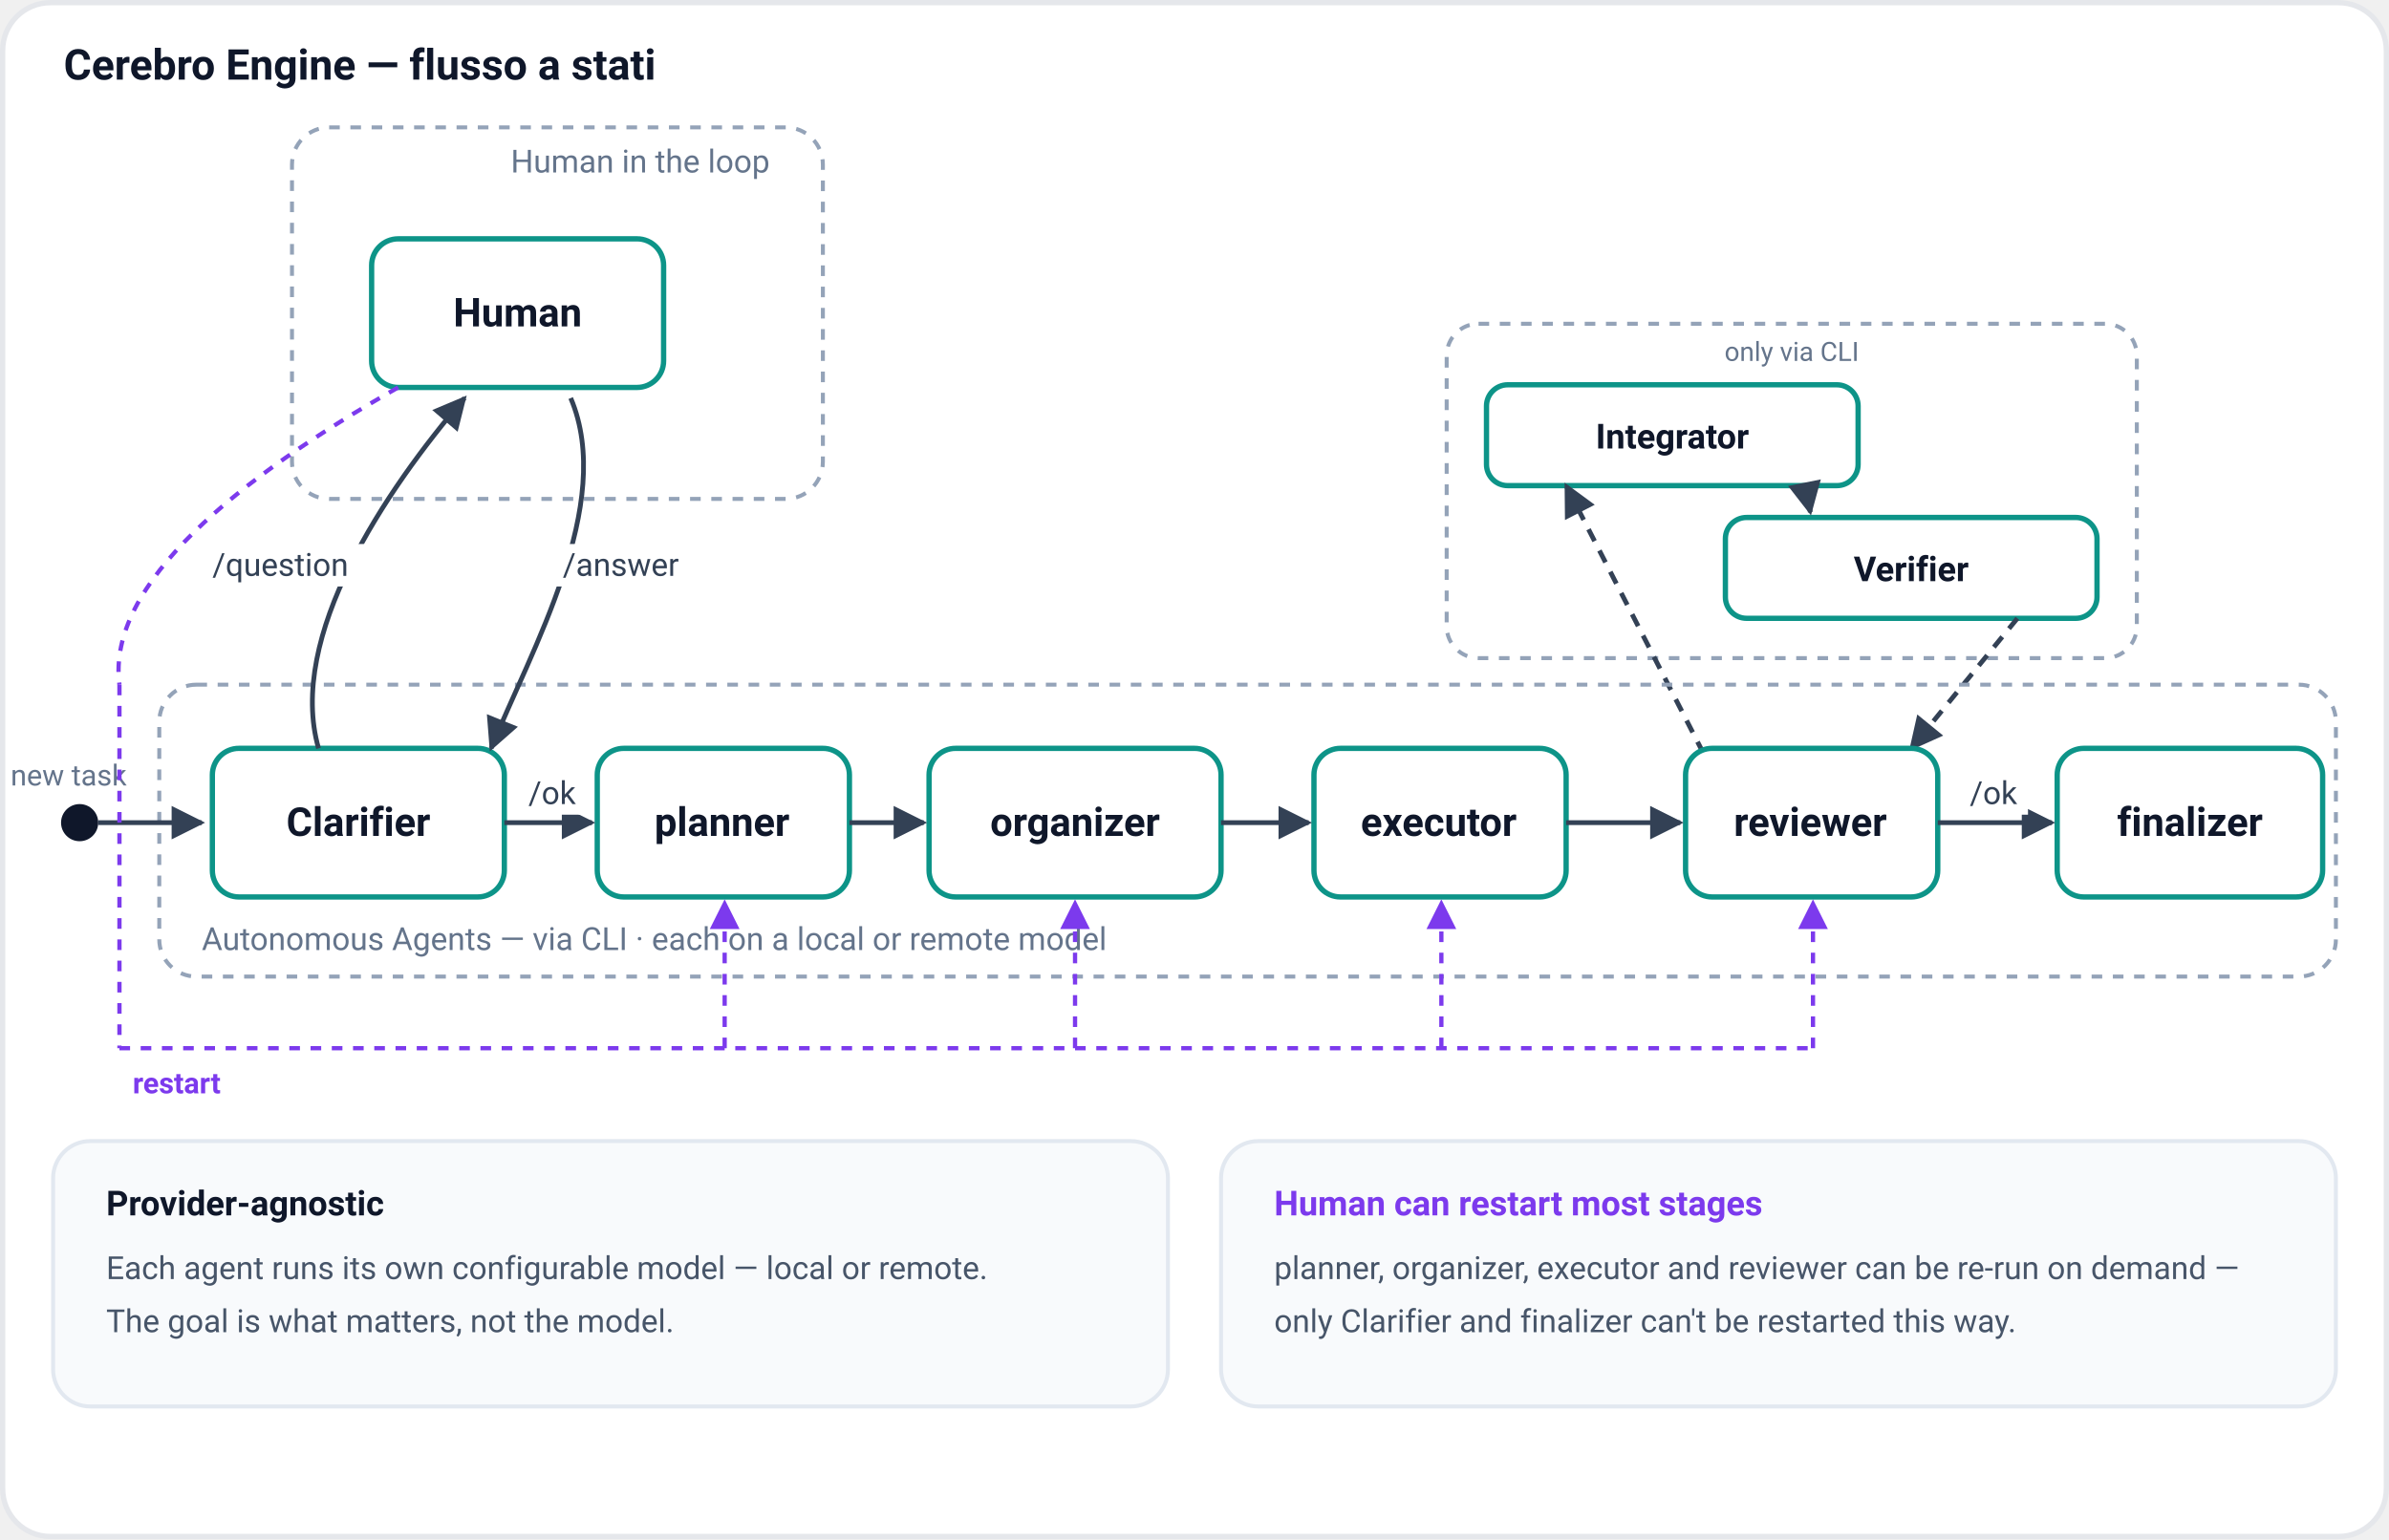
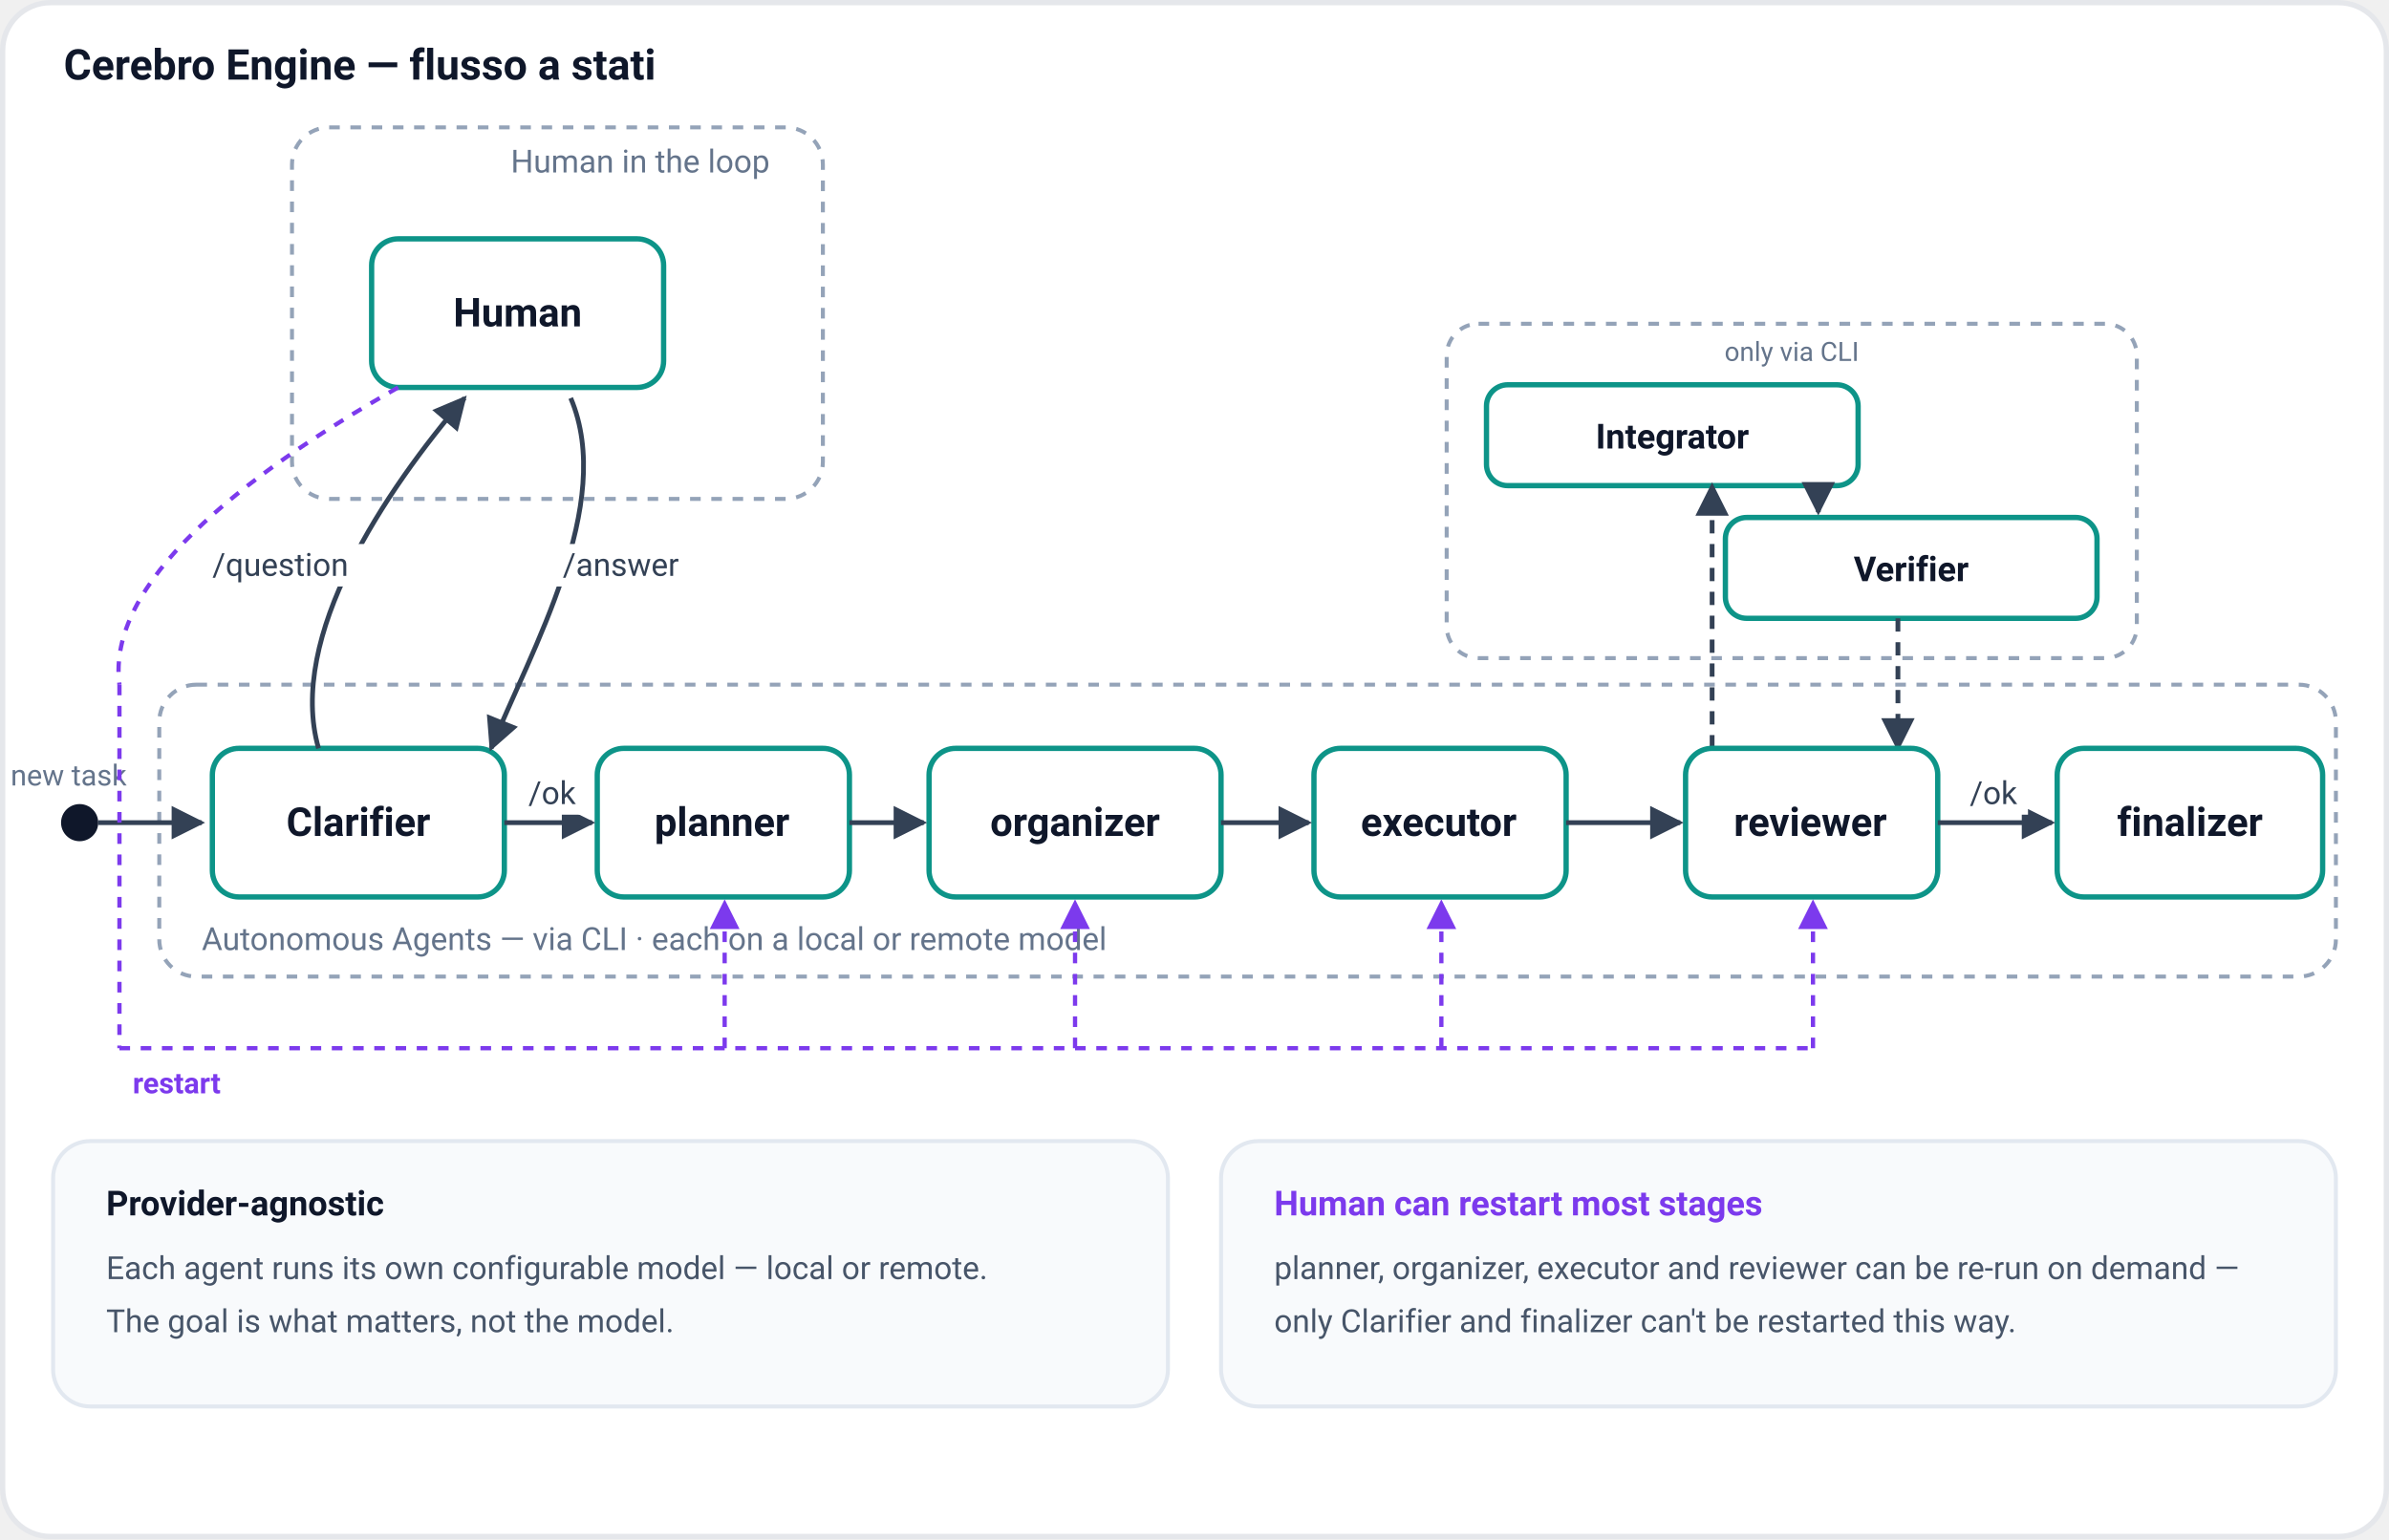
<svg xmlns="http://www.w3.org/2000/svg" viewBox="0 0 900 580" font-family="-apple-system, BlinkMacSystemFont, 'Segoe UI', Roboto, 'Helvetica Neue', Arial, sans-serif">
  <defs>
    <marker id="arrow" viewBox="0 0 10 10" refX="9" refY="5" markerWidth="7" markerHeight="7" orient="auto-start-reverse">
      <path d="M0,0 L10,5 L0,10 z" fill="#334155" />
    </marker>
    <marker id="arrow-violet" viewBox="0 0 10 10" refX="9" refY="5" markerWidth="7" markerHeight="7" orient="auto-start-reverse">
      <path d="M0,0 L10,5 L0,10 z" fill="#7c3aed" />
    </marker>
  </defs>
  <rect x="1" y="1" width="898" height="578" rx="18" fill="#ffffff" stroke="#e5e7eb" stroke-width="2" />
  <text x="24" y="30" font-size="16" font-weight="700" fill="#0f172a">Cerebro Engine — flusso a stati</text>
  <rect x="110" y="48" width="200" height="140" rx="14" fill="none" stroke="#94a3b8" stroke-width="1.5" stroke-dasharray="4 4" />
  <text x="290" y="65" font-size="12" fill="#64748b" text-anchor="end">Human in the loop</text>
  <rect x="140" y="90" width="110" height="56" rx="10" fill="#ffffff" stroke="#0d9488" stroke-width="2" />
  <text x="195" y="123" font-size="15" font-weight="600" fill="#0f172a" text-anchor="middle">Human</text>
  <rect x="545" y="122" width="260" height="126" rx="12" fill="none" stroke="#94a3b8" stroke-width="1.5" stroke-dasharray="4 4" />
  <text x="675" y="136" font-size="10" fill="#64748b" text-anchor="middle">only via CLI</text>
  <rect x="560" y="145" width="140" height="38" rx="8" fill="#ffffff" stroke="#0d9488" stroke-width="2" />
  <text x="630" y="169" font-size="13" font-weight="600" fill="#0f172a" text-anchor="middle">Integrator</text>
  <rect x="650" y="195" width="140" height="38" rx="8" fill="#ffffff" stroke="#0d9488" stroke-width="2" />
  <text x="720" y="219" font-size="13" font-weight="600" fill="#0f172a" text-anchor="middle">Verifier</text>
-   <line x1="680" y1="183" x2="682" y2="193" stroke="#334155" stroke-width="1.8" marker-end="url(#arrow)" />
-   <line x1="650" y1="300" x2="590" y2="183" stroke="#334155" stroke-width="1.8" stroke-dasharray="5 4" marker-end="url(#arrow)" />
-   <line x1="760" y1="233" x2="720" y2="282" stroke="#334155" stroke-width="1.8" stroke-dasharray="5 4" marker-end="url(#arrow)" />
+   <line x1="685" y1="183" x2="685" y2="193" stroke="#334155" stroke-width="1.8" marker-end="url(#arrow)" />
+   <line x1="645" y1="300" x2="645" y2="183" stroke="#334155" stroke-width="1.8" stroke-dasharray="5 4" marker-end="url(#arrow)" />
+   <line x1="715" y1="233" x2="715" y2="282" stroke="#334155" stroke-width="1.8" stroke-dasharray="5 4" marker-end="url(#arrow)" />
  <rect x="60" y="258" width="820" height="110" rx="14" fill="none" stroke="#94a3b8" stroke-width="1.5" stroke-dasharray="4 4" />
  <text x="76" y="358" font-size="12" fill="#64748b">Autonomous Agents — via CLI · each on a local or remote model</text>
  <circle cx="30" cy="310" r="7" fill="#0f172a" />
  <text x="4" y="296" font-size="11" fill="#64748b">new task</text>
  <line x1="37" y1="310" x2="76" y2="310" stroke="#334155" stroke-width="1.8" marker-end="url(#arrow)" />
  <rect x="80" y="282" width="110" height="56" rx="10" fill="#ffffff" stroke="#0d9488" stroke-width="2" />
  <text x="135" y="315" font-size="15" font-weight="600" fill="#0f172a" text-anchor="middle">Clarifier</text>
  <rect x="225" y="282" width="95" height="56" rx="10" fill="#ffffff" stroke="#0d9488" stroke-width="2" />
  <text x="272" y="315" font-size="15" font-weight="600" fill="#0f172a" text-anchor="middle">planner</text>
  <rect x="350" y="282" width="110" height="56" rx="10" fill="#ffffff" stroke="#0d9488" stroke-width="2" />
  <text x="405" y="315" font-size="15" font-weight="600" fill="#0f172a" text-anchor="middle">organizer</text>
  <rect x="495" y="282" width="95" height="56" rx="10" fill="#ffffff" stroke="#0d9488" stroke-width="2" />
  <text x="542" y="315" font-size="15" font-weight="600" fill="#0f172a" text-anchor="middle">executor</text>
  <rect x="635" y="282" width="95" height="56" rx="10" fill="#ffffff" stroke="#0d9488" stroke-width="2" />
  <text x="682" y="315" font-size="15" font-weight="600" fill="#0f172a" text-anchor="middle">reviewer</text>
  <rect x="775" y="282" width="100" height="56" rx="10" fill="#ffffff" stroke="#0d9488" stroke-width="2" />
  <text x="825" y="315" font-size="15" font-weight="600" fill="#0f172a" text-anchor="middle">finalizer</text>
  <line x1="190" y1="310" x2="223" y2="310" stroke="#334155" stroke-width="1.8" marker-end="url(#arrow)" />
  <line x1="320" y1="310" x2="348" y2="310" stroke="#334155" stroke-width="1.8" marker-end="url(#arrow)" />
  <line x1="460" y1="310" x2="493" y2="310" stroke="#334155" stroke-width="1.8" marker-end="url(#arrow)" />
  <line x1="590" y1="310" x2="633" y2="310" stroke="#334155" stroke-width="1.8" marker-end="url(#arrow)" />
  <line x1="730" y1="310" x2="773" y2="310" stroke="#334155" stroke-width="1.8" marker-end="url(#arrow)" />
  <rect x="195" y="291" width="26" height="16" fill="#ffffff" />
  <text x="208" y="303" font-size="12" fill="#334155" text-anchor="middle">/ok</text>
  <rect x="738" y="291" width="26" height="16" fill="#ffffff" />
  <text x="751" y="303" font-size="12" fill="#334155" text-anchor="middle">/ok</text>
  <path d="M120,282 C108,240 145,185 175,150" fill="none" stroke="#334155" stroke-width="1.8" marker-end="url(#arrow)" />
  <rect x="76" y="205" width="66" height="16" fill="#ffffff" />
  <text x="80" y="217" font-size="12" fill="#334155">/question</text>
  <path d="M215,150 C232,190 200,245 185,282" fill="none" stroke="#334155" stroke-width="1.8" marker-end="url(#arrow)" />
  <rect x="208" y="205" width="60" height="16" fill="#ffffff" />
  <text x="212" y="217" font-size="12" fill="#334155">/answer</text>
  <path d="M150,146 C 90,180 40,220 45,258" fill="none" stroke="#7c3aed" stroke-width="1.6" stroke-dasharray="4 4" />
  <line x1="45" y1="258" x2="45" y2="395" stroke="#7c3aed" stroke-width="1.6" stroke-dasharray="4 4" />
  <line x1="45" y1="395" x2="683" y2="395" stroke="#7c3aed" stroke-width="1.6" stroke-dasharray="4 4" />
  <text x="50" y="412" font-size="11" font-weight="600" fill="#7c3aed">restart</text>
  <line x1="273" y1="395" x2="273" y2="340" stroke="#7c3aed" stroke-width="1.6" stroke-dasharray="4 4" marker-end="url(#arrow-violet)" />
  <line x1="405" y1="395" x2="405" y2="340" stroke="#7c3aed" stroke-width="1.6" stroke-dasharray="4 4" marker-end="url(#arrow-violet)" />
  <line x1="543" y1="395" x2="543" y2="340" stroke="#7c3aed" stroke-width="1.6" stroke-dasharray="4 4" marker-end="url(#arrow-violet)" />
  <line x1="683" y1="395" x2="683" y2="340" stroke="#7c3aed" stroke-width="1.6" stroke-dasharray="4 4" marker-end="url(#arrow-violet)" />
  <rect x="20" y="430" width="420" height="100" rx="14" fill="#f8fafc" stroke="#e2e8f0" stroke-width="1.5" />
  <text x="40" y="458" font-size="13" font-weight="700" fill="#0f172a">Provider-agnostic</text>
  <text x="40" y="482" font-size="12" fill="#475569">Each agent runs its own configurable model — local or remote.</text>
  <text x="40" y="502" font-size="12" fill="#475569">The goal is what matters, not the model.</text>
  <rect x="460" y="430" width="420" height="100" rx="14" fill="#f8fafc" stroke="#e2e8f0" stroke-width="1.5" />
  <text x="480" y="458" font-size="13" font-weight="700" fill="#7c3aed">Human can restart most stages</text>
  <text x="480" y="482" font-size="12" fill="#475569">planner, organizer, executor and reviewer can be re-run on demand —</text>
  <text x="480" y="502" font-size="12" fill="#475569">only Clarifier and finalizer can't be restarted this way.</text>
</svg>
